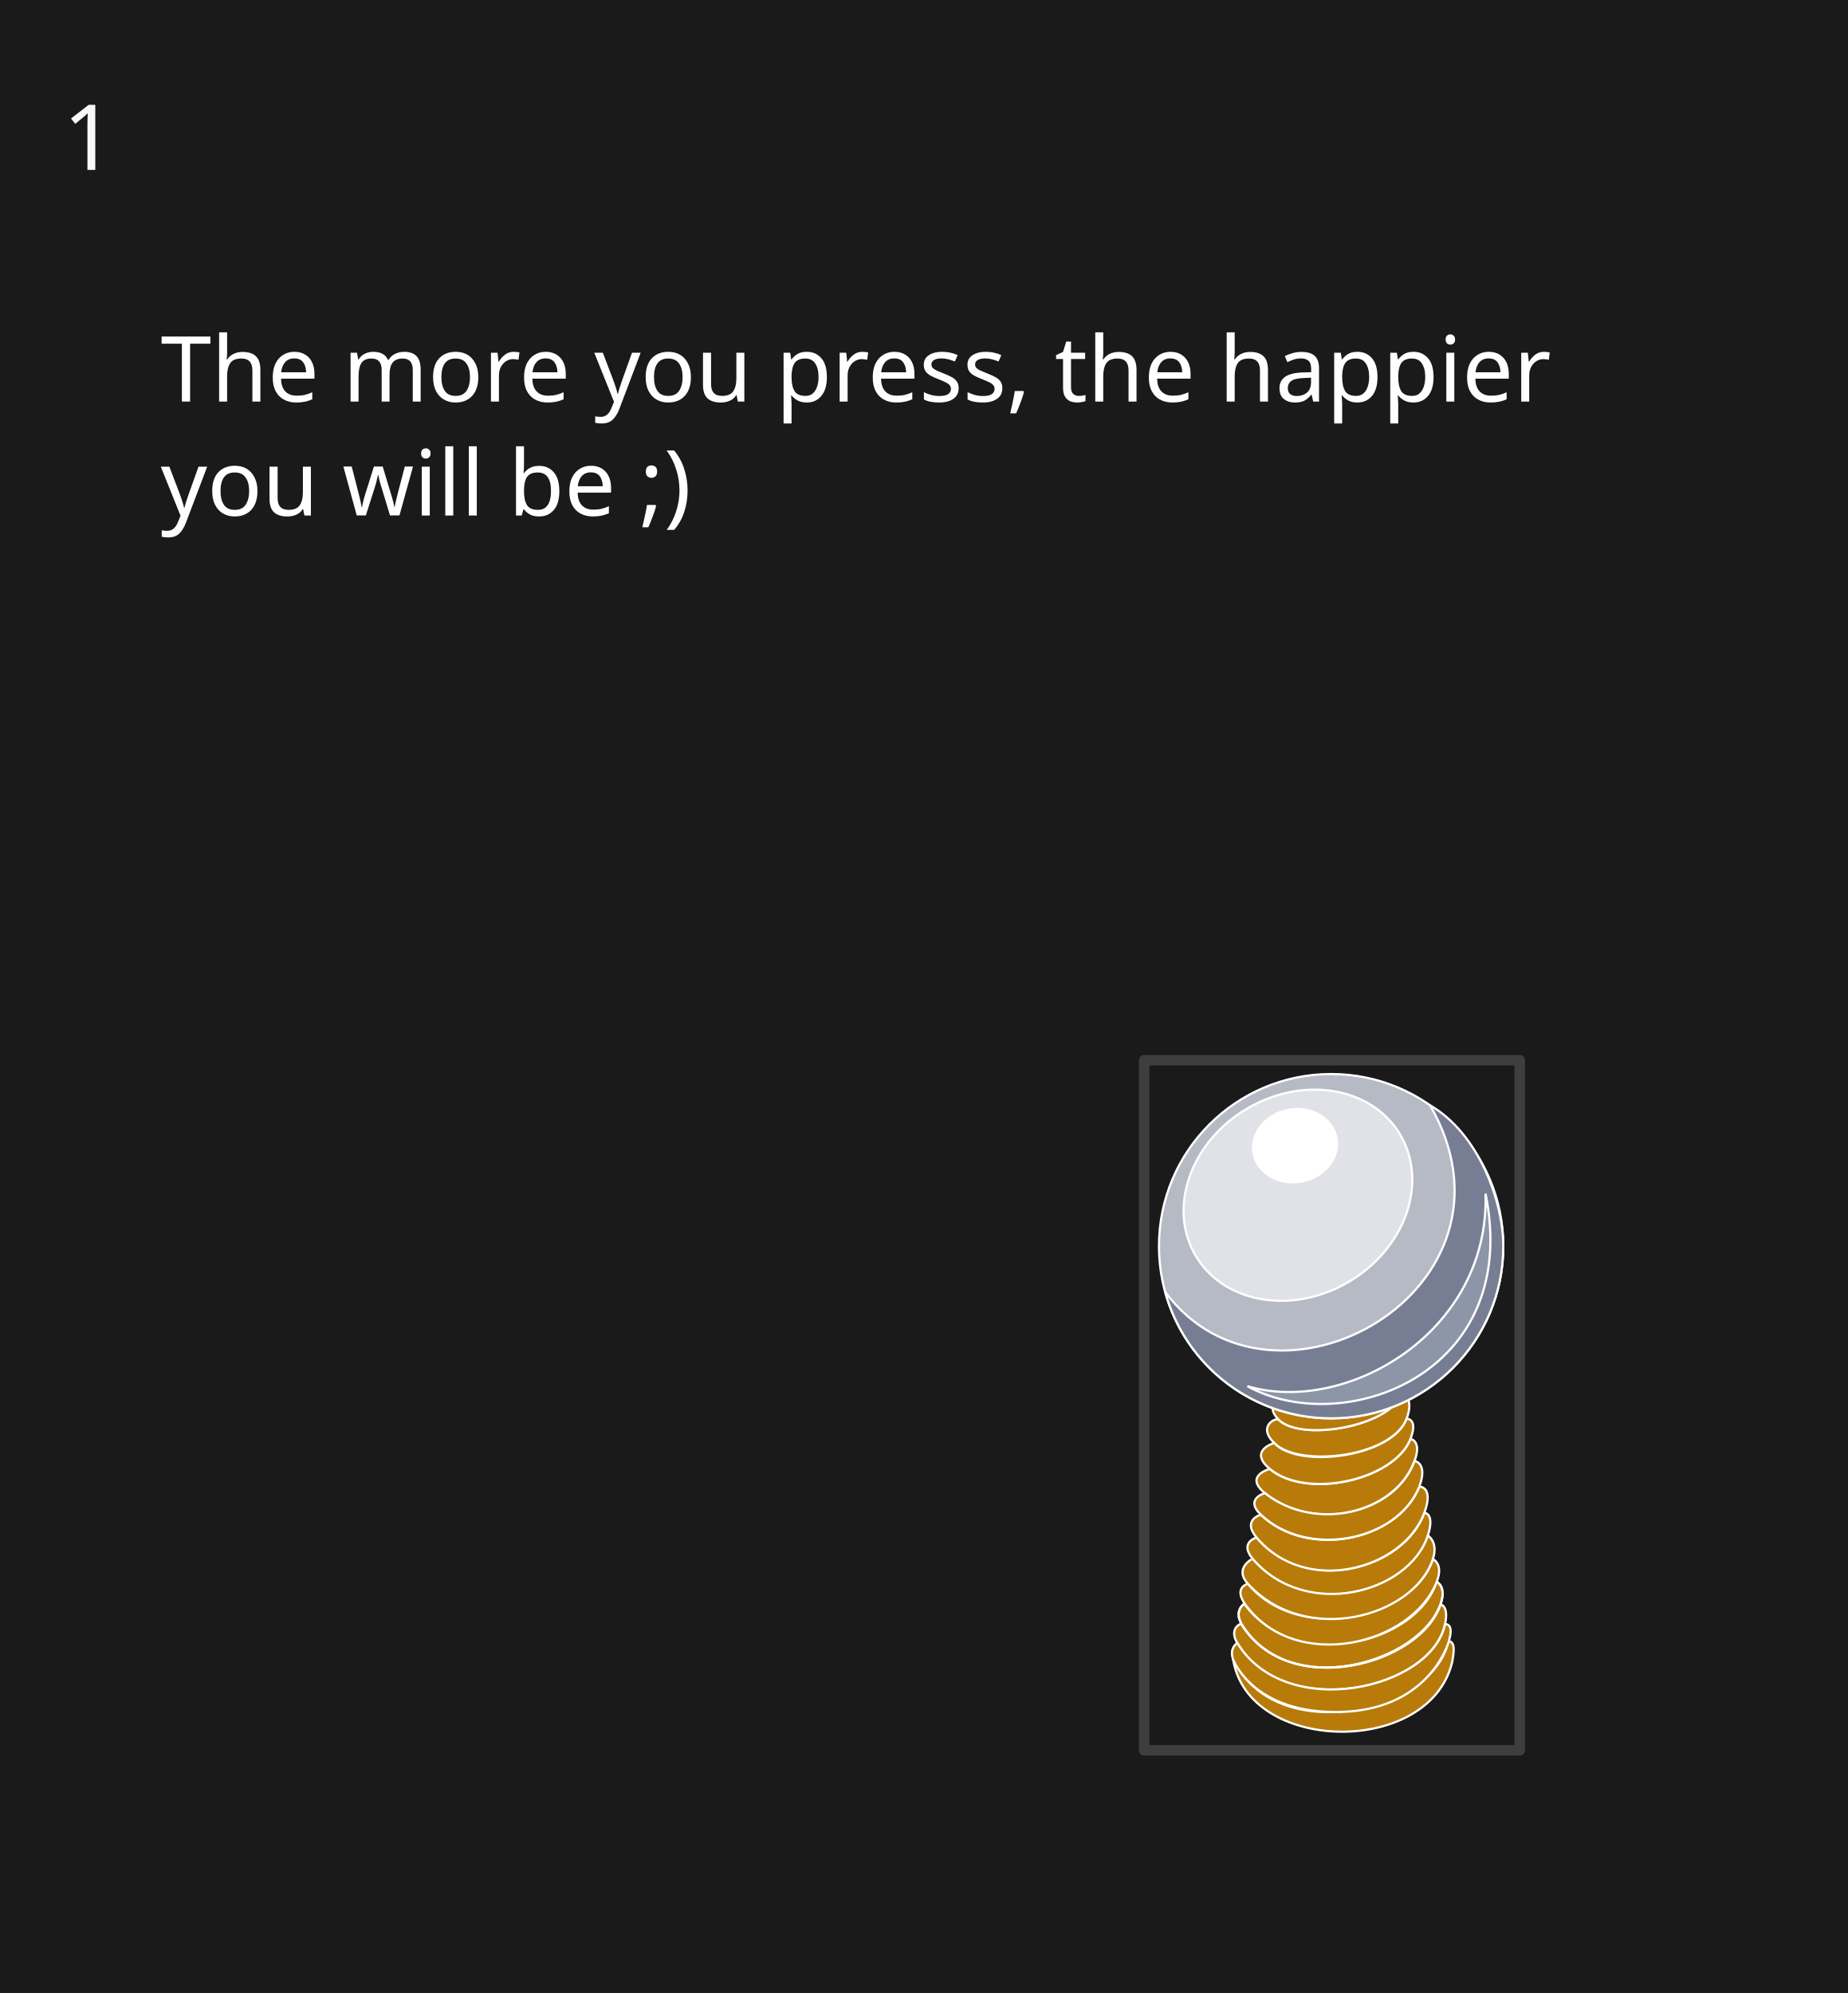
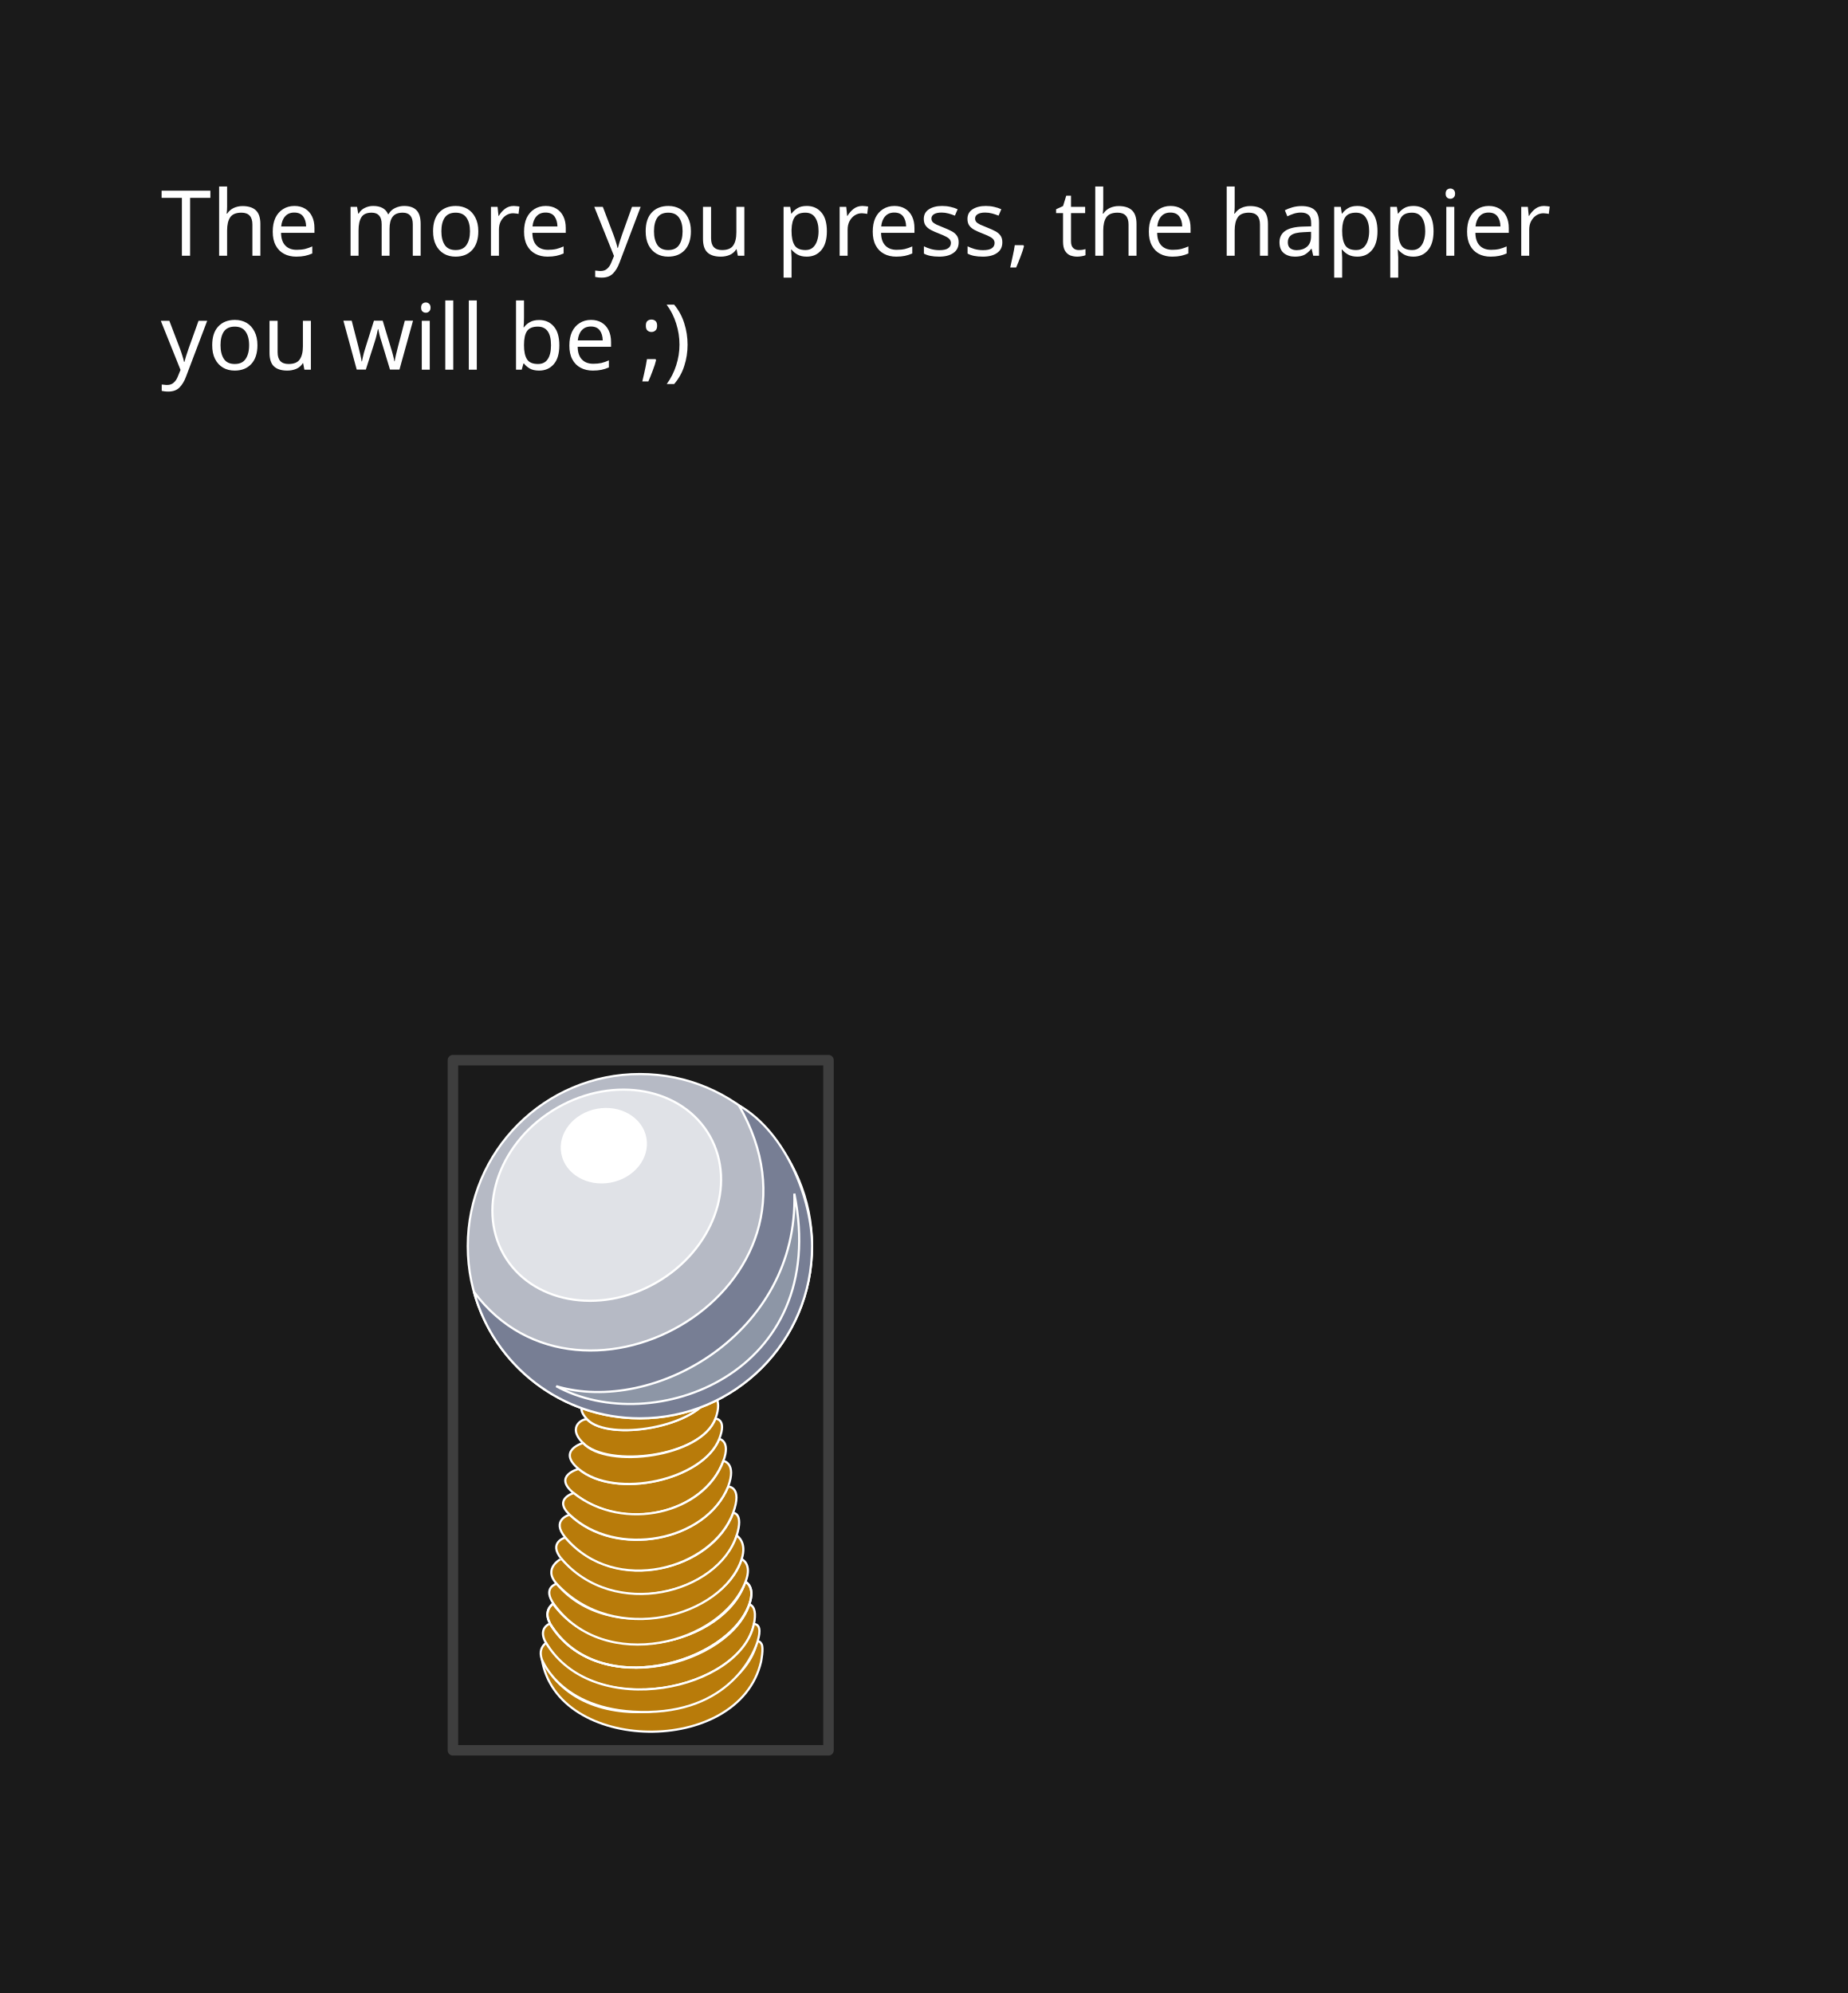
<svg xmlns="http://www.w3.org/2000/svg" width="253.385" height="273.296" viewBox="0 0 253.385 273.296" id="svg2" version="1.1">
  <defs id="defs4">
    <pattern y="0" x="0" height="6" width="6" patternUnits="userSpaceOnUse" id="EMFhbasepattern" />
  </defs>
  <g id="background">
    <rect style="color:#000000;clip-rule:nonzero;display:inline;overflow:visible;visibility:visible;opacity:1;isolation:auto;mix-blend-mode:normal;color-interpolation:sRGB;color-interpolation-filters:linearRGB;solid-color:#000000;solid-opacity:1;fill:#1a1a1a;fill-opacity:1;fill-rule:nonzero;stroke:none;stroke-width:1.459px;stroke-linecap:butt;stroke-linejoin:miter;stroke-miterlimit:4;stroke-dasharray:none;stroke-dashoffset:0;stroke-opacity:1;color-rendering:auto;image-rendering:auto;shape-rendering:auto;text-rendering:auto;enable-background:accumulate" id="rect4145" width="253.764" height="273.719" x="-0.009" y="-0.078" />
  </g>
  <g id="powerlines" powerlines="" transform="translate(0,2)" />
  <g transform="translate(114.5869,48.403)" id="generators">
    <text xml:space="preserve" style="font-style:normal;font-weight:normal;font-size:12.5px;line-height:125%;font-family:sans-serif;letter-spacing:0px;word-spacing:0px;fill:#000000;fill-opacity:1;stroke:none;stroke-width:1px;stroke-linecap:butt;stroke-linejoin:miter;stroke-opacity:1;" x="119.886" y="11.736" id="text3413">
      <tspan id="tspan3415" x="119.886" y="11.736" />
      <tspan x="119.886" y="42.986" id="tspan3417" />
      <tspan x="119.886" y="74.236" id="tspan3419" />
    </text>
    <text xml:space="preserve" style="font-style:normal;font-weight:normal;font-size:25px;line-height:125%;font-family:sans-serif;letter-spacing:0px;word-spacing:0px;fill:#000000;fill-opacity:1;stroke:none;stroke-width:1px;stroke-linecap:butt;stroke-linejoin:miter;stroke-opacity:1" x="-40.342" y="10.099" id="text3348">
      <tspan id="tspan3350" x="-40.342" y="10.099" style="fill:#ffffff" />
    </text>
  </g>
  <g transform="translate(-85.73159,24.27616)" id="switches" style="display:inline" />
  <g id="decorations" style="display:inline">
-     <text xml:space="preserve" style="font-style:normal;font-weight:normal;font-size:12.5px;line-height:125%;font-family:sans-serif;letter-spacing:0px;word-spacing:0px;fill:#000000;fill-opacity:1;stroke:none;stroke-width:1px;stroke-linecap:butt;stroke-linejoin:miter;stroke-opacity:1" x="22.037" y="55.071" id="text3407">
-       <tspan x="22.037" y="55.071" style="font-size:12.5px;fill:#ffffff" id="tspan3356">The more you press, the happier </tspan>
-       <tspan x="22.037" y="70.696" style="font-size:12.5px;fill:#ffffff" id="tspan3461">you will be ;)</tspan>
+     <text xml:space="preserve" style="font-style:normal;font-weight:normal;font-size:12.5px;line-height:125%;font-family:sans-serif;letter-spacing:0px;word-spacing:0px;fill:#000000;fill-opacity:1;stroke:none;stroke-width:1px;stroke-linecap:butt;stroke-linejoin:miter;stroke-opacity:1" x="22.037" y="35.071" id="text3407">
+       <tspan x="22.037" y="35.071" style="font-size:12.5px;fill:#ffffff" id="tspan3356">The more you press, the happier </tspan>
+       <tspan x="22.037" y="50.696" style="font-size:12.5px;fill:#ffffff" id="tspan3461">you will be ;)</tspan>
    </text>
-     <g id="g4222" transform="matrix(0.4539065,0,0,0.4539065,59.45837,84.75713)" style="display:inline;opacity:1;stroke:#ffffff;stroke-width:0.661;stroke-miterlimit:4;stroke-dasharray:none;stroke-opacity:1">
-       <path style="fill:#b87b0a;fill-opacity:1;fill-rule:evenodd;stroke:#ffffff;stroke-width:0.661;stroke-linecap:butt;stroke-linejoin:miter;stroke-miterlimit:4;stroke-dasharray:none;stroke-opacity:1" d="m 241.495,314.36 c 12.636,27.178 60.536,16.32 65.002,-5.122 0,0 0.677,-0.508 1.376,0.699 0.72,1.228 -0.169,5.419 -0.169,5.419 -6.773,28.723 -61.891,27.792 -66.209,-0.995 z" id="path4160" />
-       <path style="fill:#b87b0a;fill-opacity:1;fill-rule:evenodd;stroke:#ffffff;stroke-width:0.661;stroke-linecap:butt;stroke-linejoin:miter;stroke-miterlimit:4;stroke-dasharray:none;stroke-opacity:1" d="m 305.566,303.904 c 0.614,-3.027 0.402,-5.271 -1.397,-6.011 -5.609,18.055 -45.762,29.464 -60.24,5.884 -2.159,0.953 -2.815,3.048 -1.164,5.842 14.351,24.172 58.801,13.928 62.801,-5.715 z" id="path4162" />
-       <path style="fill:#b87b0a;fill-opacity:1;fill-rule:evenodd;stroke:#ffffff;stroke-width:0.661;stroke-miterlimit:4;stroke-dasharray:none;stroke-opacity:1" d="m 243.993,303.819 c 14.414,23.537 53.996,11.938 60.219,-5.99 1.863,-5.397 -1.249,-6.71 -1.249,-6.71 -6.117,18.88 -42.608,27.622 -58.06,6.646 0,0 -3.133,1.968 -0.931,5.948 z" id="path4164" />
-       <path style="fill:none;stroke:#ffffff;stroke-width:0.661;stroke-linecap:butt;stroke-linejoin:miter;stroke-miterlimit:4;stroke-dasharray:none;stroke-opacity:1" d="m 243.993,303.819 c 14.414,23.537 53.996,11.938 60.219,-5.99 1.863,-5.397 -1.249,-6.71 -1.249,-6.71 -6.117,18.88 -42.608,27.622 -58.06,6.646 0,0 -3.133,1.968 -0.931,5.948" id="path4166-9" />
-       <path style="fill:#b87b0a;fill-opacity:1;fill-rule:evenodd;stroke:#ffffff;stroke-width:0.661;stroke-linecap:butt;stroke-linejoin:miter;stroke-miterlimit:4;stroke-dasharray:none;stroke-opacity:1" d="m 253.92,249.21 c 7.684,7.662 35.771,4.212 40.026,-7.345 2.392,-6.519 -1.291,-7.705 -1.291,-7.705 -4.043,10.372 -30.903,14.605 -37.401,7.98 -0.72,-0.635 -6.54,1.863 -1.333,7.07 z" id="path4168" />
-       <path style="fill:#b87b0a;fill-opacity:1;fill-rule:evenodd;stroke:#ffffff;stroke-width:0.661;stroke-linecap:butt;stroke-linejoin:miter;stroke-miterlimit:4;stroke-dasharray:none;stroke-opacity:1" d="m 245.983,291.733 c 15.727,18.796 50.419,10.012 55.88,-7.451 0,0 3.281,1.376 1.206,6.752 -7.408,19.177 -42.693,27.876 -57.869,6.943 -3.704,-5.122 0.783,-6.244 0.783,-6.244 z" id="path4170" />
-       <path style="fill:#b87b0a;fill-opacity:1;fill-rule:evenodd;stroke:#ffffff;stroke-width:0.661;stroke-linecap:butt;stroke-linejoin:miter;stroke-miterlimit:4;stroke-dasharray:none;stroke-opacity:1" d="m 247.358,284.134 c 15.473,18.965 47.519,10.562 53.001,-6.964 2.18,-6.921 -1.079,-6.858 -1.079,-6.858 -6.138,17.018 -35.369,25.167 -50.673,7.45 0,0 -5.27,1.418 -1.249,6.371 z" id="path4172" />
-       <path style="fill:#b87b0a;fill-opacity:1;fill-rule:evenodd;stroke:#ffffff;stroke-width:0.661;stroke-linecap:butt;stroke-linejoin:miter;stroke-miterlimit:4;stroke-dasharray:none;stroke-opacity:1" d="m 251.105,264.344 c 14.986,12.171 39.37,6.138 45.233,-9.716 2.265,-6.16 -1.249,-6.646 -1.249,-6.646 -4.847,12.319 -31.305,18.479 -42.481,9.059 0,0 -7.937,2.074 -1.503,7.303 z" id="path4174" />
-       <path style="fill:#b87b0a;fill-opacity:1;fill-rule:evenodd;stroke:#ffffff;stroke-width:0.661;stroke-linecap:butt;stroke-linejoin:miter;stroke-miterlimit:4;stroke-dasharray:none;stroke-opacity:1" d="m 292.655,234.16 c -4.043,10.372 -30.924,14.626 -37.401,7.98 -4.657,-4.763 1.164,-6.308 1.164,-6.308 6.731,9.313 30.903,5.016 36.237,-1.672 z" id="path4176" />
-       <path style="fill:#b87b0a;fill-opacity:1;fill-rule:evenodd;stroke:#ffffff;stroke-width:0.661;stroke-linecap:butt;stroke-linejoin:miter;stroke-miterlimit:4;stroke-dasharray:none;stroke-opacity:1" d="m 242.765,309.598 c 14.647,24.024 58.758,14.034 62.801,-5.715 2.582,0.169 1.503,3.873 1.143,5.165 -0.677,2.37 -7.154,20.849 -32.935,21.42 -26.099,0.572 -32.131,-15.621 -32.279,-15.896 -0.783,-2.328 -0.127,-3.873 1.27,-4.974 z" id="path4178" />
-       <path style="fill:#b87b0a;fill-opacity:1;fill-rule:evenodd;stroke:#ffffff;stroke-width:0.661;stroke-linecap:butt;stroke-linejoin:miter;stroke-miterlimit:4;stroke-dasharray:none;stroke-opacity:1" d="m 301.862,284.283 c 1.736,-5.228 -1.503,-7.112 -1.503,-7.112 -5.736,17.441 -36.914,25.739 -52.98,6.985 0.021,0.042 -5.736,2.836 -1.397,7.578 17.42,19.071 50.101,10.033 55.88,-7.451 z" id="path4180" />
-       <path style="fill:#b87b0a;fill-opacity:1;fill-rule:evenodd;stroke:#ffffff;stroke-width:0.661;stroke-linecap:butt;stroke-linejoin:miter;stroke-miterlimit:4;stroke-dasharray:none;stroke-opacity:1" d="m 248.607,277.763 c 15.092,17.907 44.365,9.504 50.673,-7.45 2.963,-8.001 -1.503,-7.938 -1.503,-7.938 -6.689,16.552 -33.866,21.971 -47.879,8.488 0,0 -5.8,1.566 -1.291,6.9 z" id="path4182" />
-       <path style="fill:#b87b0a;fill-opacity:1;fill-rule:evenodd;stroke:#ffffff;stroke-width:0.661;stroke-linecap:butt;stroke-linejoin:miter;stroke-miterlimit:4;stroke-dasharray:none;stroke-opacity:1" d="m 251.105,264.344 c 15.113,12.001 39.476,6.181 45.233,-9.716 0,0 4.106,0.593 1.439,7.747 -6.689,16.552 -33.761,21.865 -47.879,8.488 -5.038,-4.763 1.206,-6.519 1.206,-6.519 z" id="path4184" />
-       <path style="fill:#b87b0a;fill-opacity:1;fill-rule:evenodd;stroke:#ffffff;stroke-width:0.661;stroke-linecap:butt;stroke-linejoin:miter;stroke-miterlimit:4;stroke-dasharray:none;stroke-opacity:1" d="m 252.608,257.041 c 11.261,9.335 37.613,3.26 42.481,-9.059 2.434,-6.16 -1.143,-6.117 -1.143,-6.117 -4.233,11.557 -32.681,15.346 -40.026,7.345 0,0 -7.98,2.286 -1.312,7.832 z" id="path4186" />
-       <path style="fill:#b6bac5;fill-opacity:1;fill-rule:nonzero;stroke:#ffffff;stroke-width:0.661;stroke-linecap:butt;stroke-linejoin:miter;stroke-miterlimit:4;stroke-dasharray:none;stroke-opacity:1" d="m 323.134,189.753 c 0,28.723 -23.283,52.006 -52.006,52.006 -28.723,0 -52.006,-23.283 -52.006,-52.006 0,-28.723 23.283,-52.006 52.006,-52.006 28.723,0 52.006,23.283 52.006,52.006 z" id="path4188" />
-       <path style="fill:#e0e2e7;fill-opacity:1;fill-rule:nonzero;stroke:#ffffff;stroke-width:0.661;stroke-linecap:butt;stroke-linejoin:miter;stroke-miterlimit:4;stroke-dasharray:none;stroke-opacity:1" d="m 275.997,200.802 c -17.209,9.842 -37.825,5.99 -46.058,-8.615 -8.213,-14.605 -0.931,-34.438 16.277,-44.28 17.208,-9.842 37.824,-5.99 46.058,8.615 8.213,14.605 0.931,34.438 -16.277,44.28 z" id="path4190" />
-       <path style="fill:#ffffff;fill-opacity:1;fill-rule:nonzero;stroke:#ffffff;stroke-width:0.661;stroke-linecap:butt;stroke-linejoin:miter;stroke-miterlimit:4;stroke-dasharray:none;stroke-opacity:1" d="m 262.239,170.216 c -6.9,1.291 -13.42,-2.498 -14.541,-8.488 -1.122,-5.969 3.598,-11.874 10.52,-13.166 6.9,-1.291 13.42,2.519 14.541,8.488 1.122,5.99 -3.598,11.874 -10.52,13.166 z" id="path4192" />
-       <path style="fill:#777e94;fill-opacity:1;fill-rule:evenodd;stroke:#ffffff;stroke-width:0.661;stroke-linecap:butt;stroke-linejoin:miter;stroke-miterlimit:4;stroke-dasharray:none;stroke-opacity:1" d="m 301.037,147.208 c 31.834,55.372 -47.434,100.245 -80.052,56.345 6.202,22.564 26.733,38.206 50.144,38.206 28.723,0 52.006,-23.283 52.006,-52.006 0,-13.504 -7.472,-34.099 -22.098,-42.545 z" id="path4194" />
-       <path style="fill:#8d96a6;fill-opacity:1;fill-rule:evenodd;stroke:#ffffff;stroke-width:0.661;stroke-linecap:butt;stroke-linejoin:miter;stroke-miterlimit:4;stroke-dasharray:none;stroke-opacity:1" d="m 317.779,173.878 c 1.27,42.206 -42.439,66.971 -71.945,58.166 28.935,15.938 83.015,-3.556 71.945,-58.166 z" id="path4196" />
+     <g id="g4222" transform="matrix(0.4539065,0,0,0.4539065,-35.321,84.75713)" style="display:inline;opacity:1;stroke:#ffffff;stroke-width:0.661;stroke-miterlimit:4;stroke-dasharray:none;stroke-opacity:1">
+       <path style="fill:#b87b0a;fill-opacity:1;fill-rule:evenodd;stroke:#ffffff;stroke-width:0.661;stroke-linecap:butt;stroke-linejoin:miter;stroke-miterlimit:4;stroke-dasharray:none;stroke-opacity:1" d="M 241.495,314.36 C 254.132,341.538 302.032,330.68 306.498,309.238 C 306.498,309.238 307.175,308.73 307.874,309.936 C 308.593,311.164 307.704,315.355 307.704,315.355 C 300.931,344.078 245.813,343.147 241.495,314.36 Z" id="path4160" />
+       <path style="fill:#b87b0a;fill-opacity:1;fill-rule:evenodd;stroke:#ffffff;stroke-width:0.661;stroke-linecap:butt;stroke-linejoin:miter;stroke-miterlimit:4;stroke-dasharray:none;stroke-opacity:1" d="M 305.566,303.904 C 306.18,300.877 305.969,298.634 304.169,297.893 C 298.56,315.948 258.407,327.356 243.929,303.777 C 241.771,304.73 241.114,306.825 242.765,309.619 C 257.116,333.791 301.566,323.546 305.566,303.904 Z" id="path4162" />
+       <path style="fill:#b87b0a;fill-opacity:1;fill-rule:evenodd;stroke:#ffffff;stroke-width:0.661;stroke-miterlimit:4;stroke-dasharray:none;stroke-opacity:1" d="M 243.993,303.819 C 258.407,327.356 297.989,315.757 304.212,297.829 C 306.074,292.432 302.963,291.119 302.963,291.119 C 296.846,310 260.355,318.742 244.903,297.766 C 244.903,297.766 241.771,299.734 243.972,303.714 Z" id="path4164" />
+       <path style="fill:none;stroke:#ffffff;stroke-width:0.661;stroke-linecap:butt;stroke-linejoin:miter;stroke-miterlimit:4;stroke-dasharray:none;stroke-opacity:1" d="M 243.993,303.819 C 258.407,327.356 297.989,315.757 304.212,297.829 C 306.074,292.432 302.963,291.119 302.963,291.119 C 296.846,310 260.355,318.742 244.903,297.766 C 244.903,297.766 241.771,299.734 243.972,303.714" id="path4166-9" />
+       <path style="fill:#b87b0a;fill-opacity:1;fill-rule:evenodd;stroke:#ffffff;stroke-width:0.661;stroke-linecap:butt;stroke-linejoin:miter;stroke-miterlimit:4;stroke-dasharray:none;stroke-opacity:1" d="M 253.92,249.21 C 261.604,256.872 289.691,253.422 293.946,241.865 C 296.338,235.346 292.655,234.16 292.655,234.16 C 288.612,244.532 261.752,248.765 255.254,242.14 C 254.534,241.505 248.713,244.003 253.92,249.21 Z" id="path4168" />
+       <path style="fill:#b87b0a;fill-opacity:1;fill-rule:evenodd;stroke:#ffffff;stroke-width:0.661;stroke-linecap:butt;stroke-linejoin:miter;stroke-miterlimit:4;stroke-dasharray:none;stroke-opacity:1" d="M 245.983,291.733 C 261.709,310.529 296.401,301.745 301.862,284.283 C 301.862,284.283 305.143,285.658 303.069,291.035 C 295.66,310.211 260.376,318.911 245.199,297.977 C 241.495,292.855 245.983,291.733 245.983,291.733 Z" id="path4170" />
+       <path style="fill:#b87b0a;fill-opacity:1;fill-rule:evenodd;stroke:#ffffff;stroke-width:0.661;stroke-linecap:butt;stroke-linejoin:miter;stroke-miterlimit:4;stroke-dasharray:none;stroke-opacity:1" d="M 247.358,284.134 C 262.831,303.1 294.877,294.697 300.359,277.171 C 302.54,270.249 299.28,270.313 299.28,270.313 C 293.142,287.331 263.911,295.48 248.607,277.763 C 248.607,277.763 243.337,279.181 247.358,284.134 Z" id="path4172" />
+       <path style="fill:#b87b0a;fill-opacity:1;fill-rule:evenodd;stroke:#ffffff;stroke-width:0.661;stroke-linecap:butt;stroke-linejoin:miter;stroke-miterlimit:4;stroke-dasharray:none;stroke-opacity:1" d="M 251.105,264.344 C 266.091,276.514 290.475,270.482 296.338,254.628 C 298.603,248.469 295.089,247.982 295.089,247.982 C 290.242,260.301 263.784,266.461 252.608,257.041 C 252.608,257.041 244.67,259.116 251.105,264.344 Z" id="path4174" />
+       <path style="fill:#b87b0a;fill-opacity:1;fill-rule:evenodd;stroke:#ffffff;stroke-width:0.661;stroke-linecap:butt;stroke-linejoin:miter;stroke-miterlimit:4;stroke-dasharray:none;stroke-opacity:1" d="M 292.655,234.16 C 288.612,244.532 261.731,248.786 255.254,242.14 C 250.597,237.378 256.418,235.832 256.418,235.832 C 263.149,245.146 287.321,240.849 292.655,234.16 Z" id="path4176" />
+       <path style="fill:#b87b0a;fill-opacity:1;fill-rule:evenodd;stroke:#ffffff;stroke-width:0.661;stroke-linecap:butt;stroke-linejoin:miter;stroke-miterlimit:4;stroke-dasharray:none;stroke-opacity:1" d="M 242.765,309.598 C 257.413,333.622 301.524,323.631 305.566,303.883 C 308.149,304.052 307.069,307.756 306.709,309.048 C 306.032,311.418 299.555,329.896 273.774,330.468 C 247.676,331.039 241.644,314.847 241.495,314.572 C 240.712,312.243 241.368,310.698 242.765,309.598 Z" id="path4178" />
+       <path style="fill:#b87b0a;fill-opacity:1;fill-rule:evenodd;stroke:#ffffff;stroke-width:0.661;stroke-linecap:butt;stroke-linejoin:miter;stroke-miterlimit:4;stroke-dasharray:none;stroke-opacity:1" d="M 301.862,284.283 C 303.598,279.054 300.359,277.171 300.359,277.171 C 294.623,294.612 263.445,302.909 247.38,284.156 C 247.401,284.198 241.644,286.992 245.983,291.733 C 263.403,310.804 296.084,301.766 301.862,284.283 Z" id="path4180" />
+       <path style="fill:#b87b0a;fill-opacity:1;fill-rule:evenodd;stroke:#ffffff;stroke-width:0.661;stroke-linecap:butt;stroke-linejoin:miter;stroke-miterlimit:4;stroke-dasharray:none;stroke-opacity:1" d="M 248.607,277.763 C 263.699,295.67 292.972,287.267 299.28,270.313 C 302.243,262.312 297.777,262.375 297.777,262.375 C 291.088,278.927 263.911,284.346 249.898,270.863 C 249.898,270.863 244.099,272.429 248.607,277.763 Z" id="path4182" />
+       <path style="fill:#b87b0a;fill-opacity:1;fill-rule:evenodd;stroke:#ffffff;stroke-width:0.661;stroke-linecap:butt;stroke-linejoin:miter;stroke-miterlimit:4;stroke-dasharray:none;stroke-opacity:1" d="M 251.105,264.344 C 266.218,276.345 290.58,270.525 296.338,254.628 C 296.338,254.628 300.444,255.221 297.777,262.375 C 291.088,278.927 264.017,284.24 249.898,270.863 C 244.861,266.101 251.105,264.344 251.105,264.344 Z" id="path4184" />
+       <path style="fill:#b87b0a;fill-opacity:1;fill-rule:evenodd;stroke:#ffffff;stroke-width:0.661;stroke-linecap:butt;stroke-linejoin:miter;stroke-miterlimit:4;stroke-dasharray:none;stroke-opacity:1" d="M 252.608,257.041 C 263.868,266.376 290.221,260.301 295.089,247.982 C 297.523,241.823 293.946,241.865 293.946,241.865 C 289.713,253.422 261.265,257.211 253.92,249.21 C 253.92,249.21 245.94,251.496 252.608,257.041 Z" id="path4186" />
+       <path style="fill:#b6bac5;fill-opacity:1;fill-rule:nonzero;stroke:#ffffff;stroke-width:0.661;stroke-linecap:butt;stroke-linejoin:miter;stroke-miterlimit:4;stroke-dasharray:none;stroke-opacity:1" d="M 323.134,189.753 C 323.134,218.476 299.851,241.759 271.129,241.759 C 242.406,241.759 219.122,218.476 219.122,189.753 C 219.122,161.03 242.406,137.747 271.129,137.747 C 299.851,137.747 323.134,161.03 323.134,189.753 Z" id="path4188" />
+       <path style="fill:#e0e2e7;fill-opacity:1;fill-rule:nonzero;stroke:#ffffff;stroke-width:0.661;stroke-linecap:butt;stroke-linejoin:miter;stroke-miterlimit:4;stroke-dasharray:none;stroke-opacity:1" d="M 275.997,200.802 C 258.788,210.644 238.172,206.792 229.938,192.187 C 221.726,177.582 229.007,157.749 246.215,147.907 C 263.424,138.064 284.04,141.917 292.274,156.522 C 300.486,171.126 293.205,190.96 275.997,200.802 Z" id="path4190" />
+       <path style="fill:#ffffff;fill-opacity:1;fill-rule:nonzero;stroke:#ffffff;stroke-width:0.661;stroke-linecap:butt;stroke-linejoin:miter;stroke-miterlimit:4;stroke-dasharray:none;stroke-opacity:1" d="M 262.239,170.216 C 255.338,171.507 248.819,167.719 247.697,161.729 C 246.575,155.76 251.295,149.854 258.217,148.563 C 265.117,147.272 271.637,151.082 272.758,157.051 C 273.88,163.041 269.16,168.925 262.239,170.216 Z" id="path4192" />
+       <path style="fill:#777e94;fill-opacity:1;fill-rule:evenodd;stroke:#ffffff;stroke-width:0.661;stroke-linecap:butt;stroke-linejoin:miter;stroke-miterlimit:4;stroke-dasharray:none;stroke-opacity:1" d="M 301.037,147.208 C 332.871,202.58 253.603,247.453 220.985,203.553 C 227.187,226.117 247.718,241.759 271.129,241.759 C 299.851,241.759 323.134,218.476 323.134,189.753 C 323.134,176.249 315.663,155.654 301.037,147.208 Z" id="path4194" />
+       <path style="fill:#8d96a6;fill-opacity:1;fill-rule:evenodd;stroke:#ffffff;stroke-width:0.661;stroke-linecap:butt;stroke-linejoin:miter;stroke-miterlimit:4;stroke-dasharray:none;stroke-opacity:1" d="M 317.779,173.878 C 319.049,216.084 275.341,240.849 245.834,232.044 C 274.769,247.982 328.849,228.488 317.779,173.878 Z" id="path4196" />
    </g>
-     <text xml:space="preserve" style="font-style:normal;font-weight:normal;font-size:25px;line-height:125%;font-family:sans-serif;letter-spacing:0px;word-spacing:0px;fill:#000000;fill-opacity:1;stroke:none;stroke-width:1px;stroke-linecap:butt;stroke-linejoin:miter;stroke-opacity:1" x="8.627" y="23.296" id="text4170">
-       <tspan id="tspan4172" x="8.627" y="23.296" style="font-size:12.5px;fill:#f9f9f9">1</tspan>
-     </text>
  </g>
  <g transform="translate(-15.38192,2.380042)" id="sockets" style="display:inline;opacity:1">
-     <rect style="display:inline;opacity:1;fill:#000000;fill-opacity:0;stroke:#ffffff;stroke-width:1.438;stroke-linejoin:round;stroke-miterlimit:4;stroke-dasharray:none;stroke-dashoffset:0;stroke-opacity:0.16" id="rect4149" width="51.5" height="94.637" x="172.267" y="143" />
+     <rect style="display:inline;opacity:1;fill:#000000;fill-opacity:0;stroke:#ffffff;stroke-width:1.438;stroke-linejoin:round;stroke-miterlimit:4;stroke-dasharray:none;stroke-dashoffset:0;stroke-opacity:0.16" id="rect4149" width="51.5" height="94.637" x="77.487" y="143" />
  </g>
</svg>
